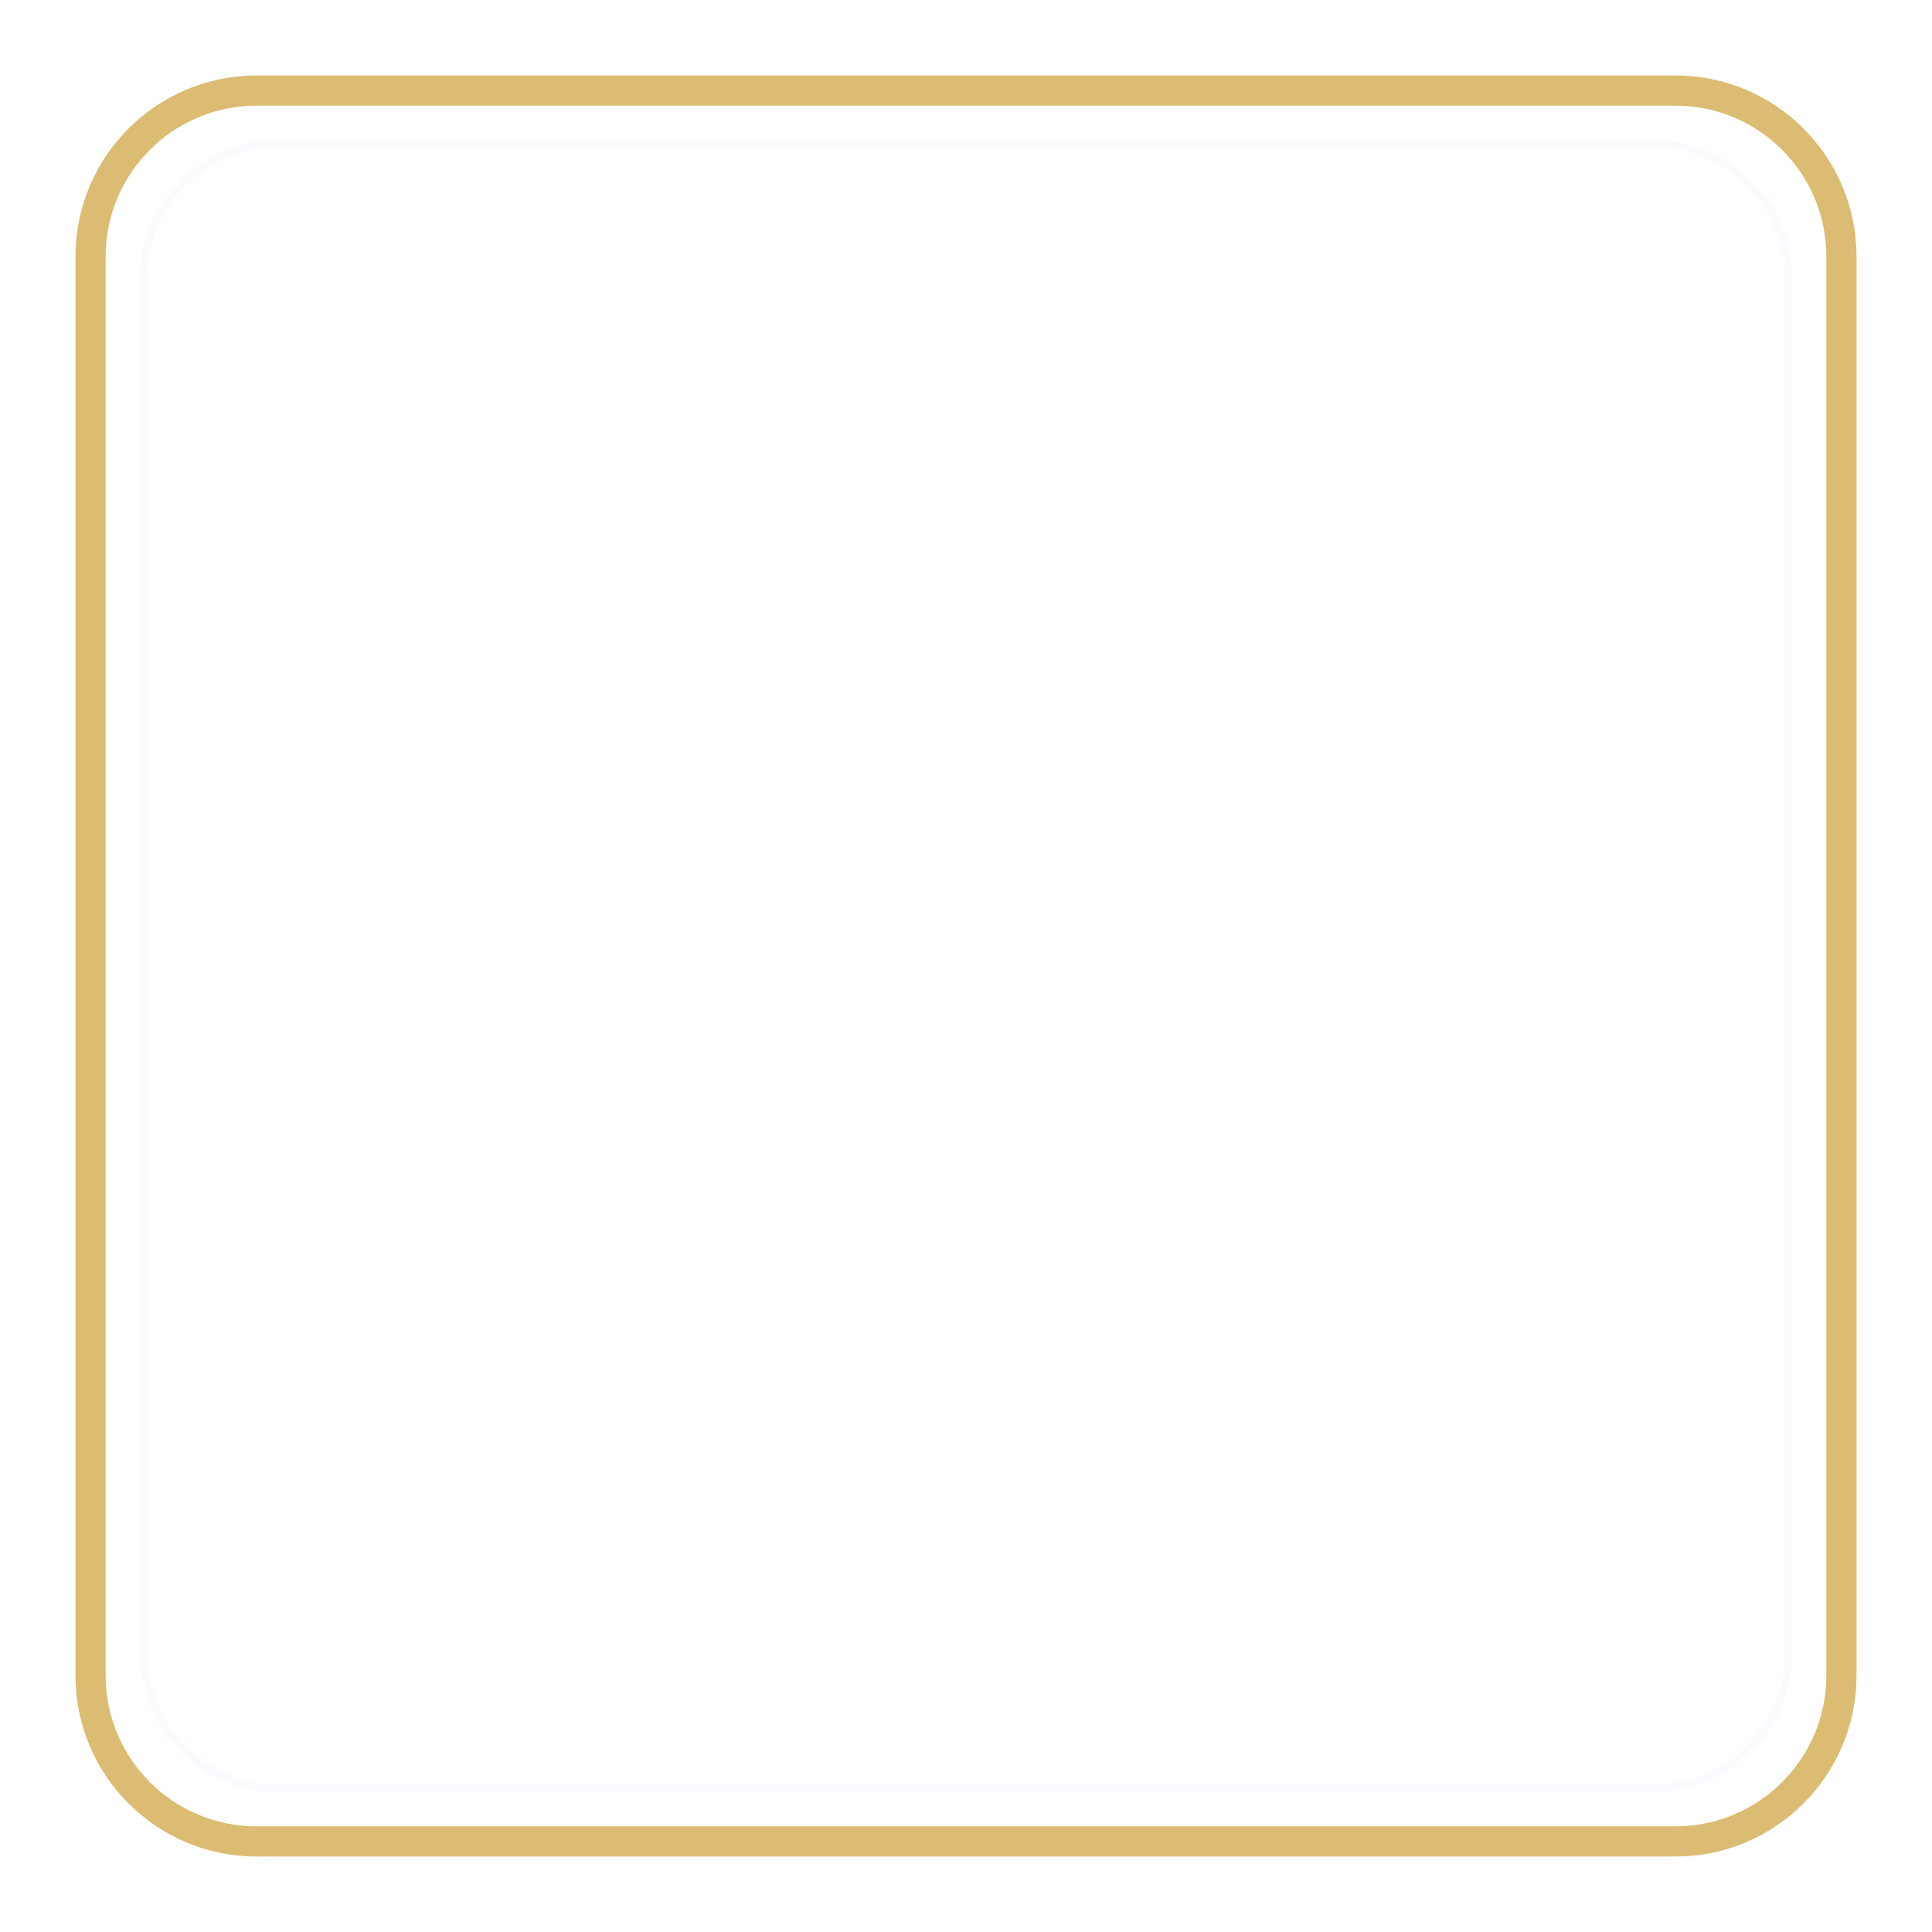
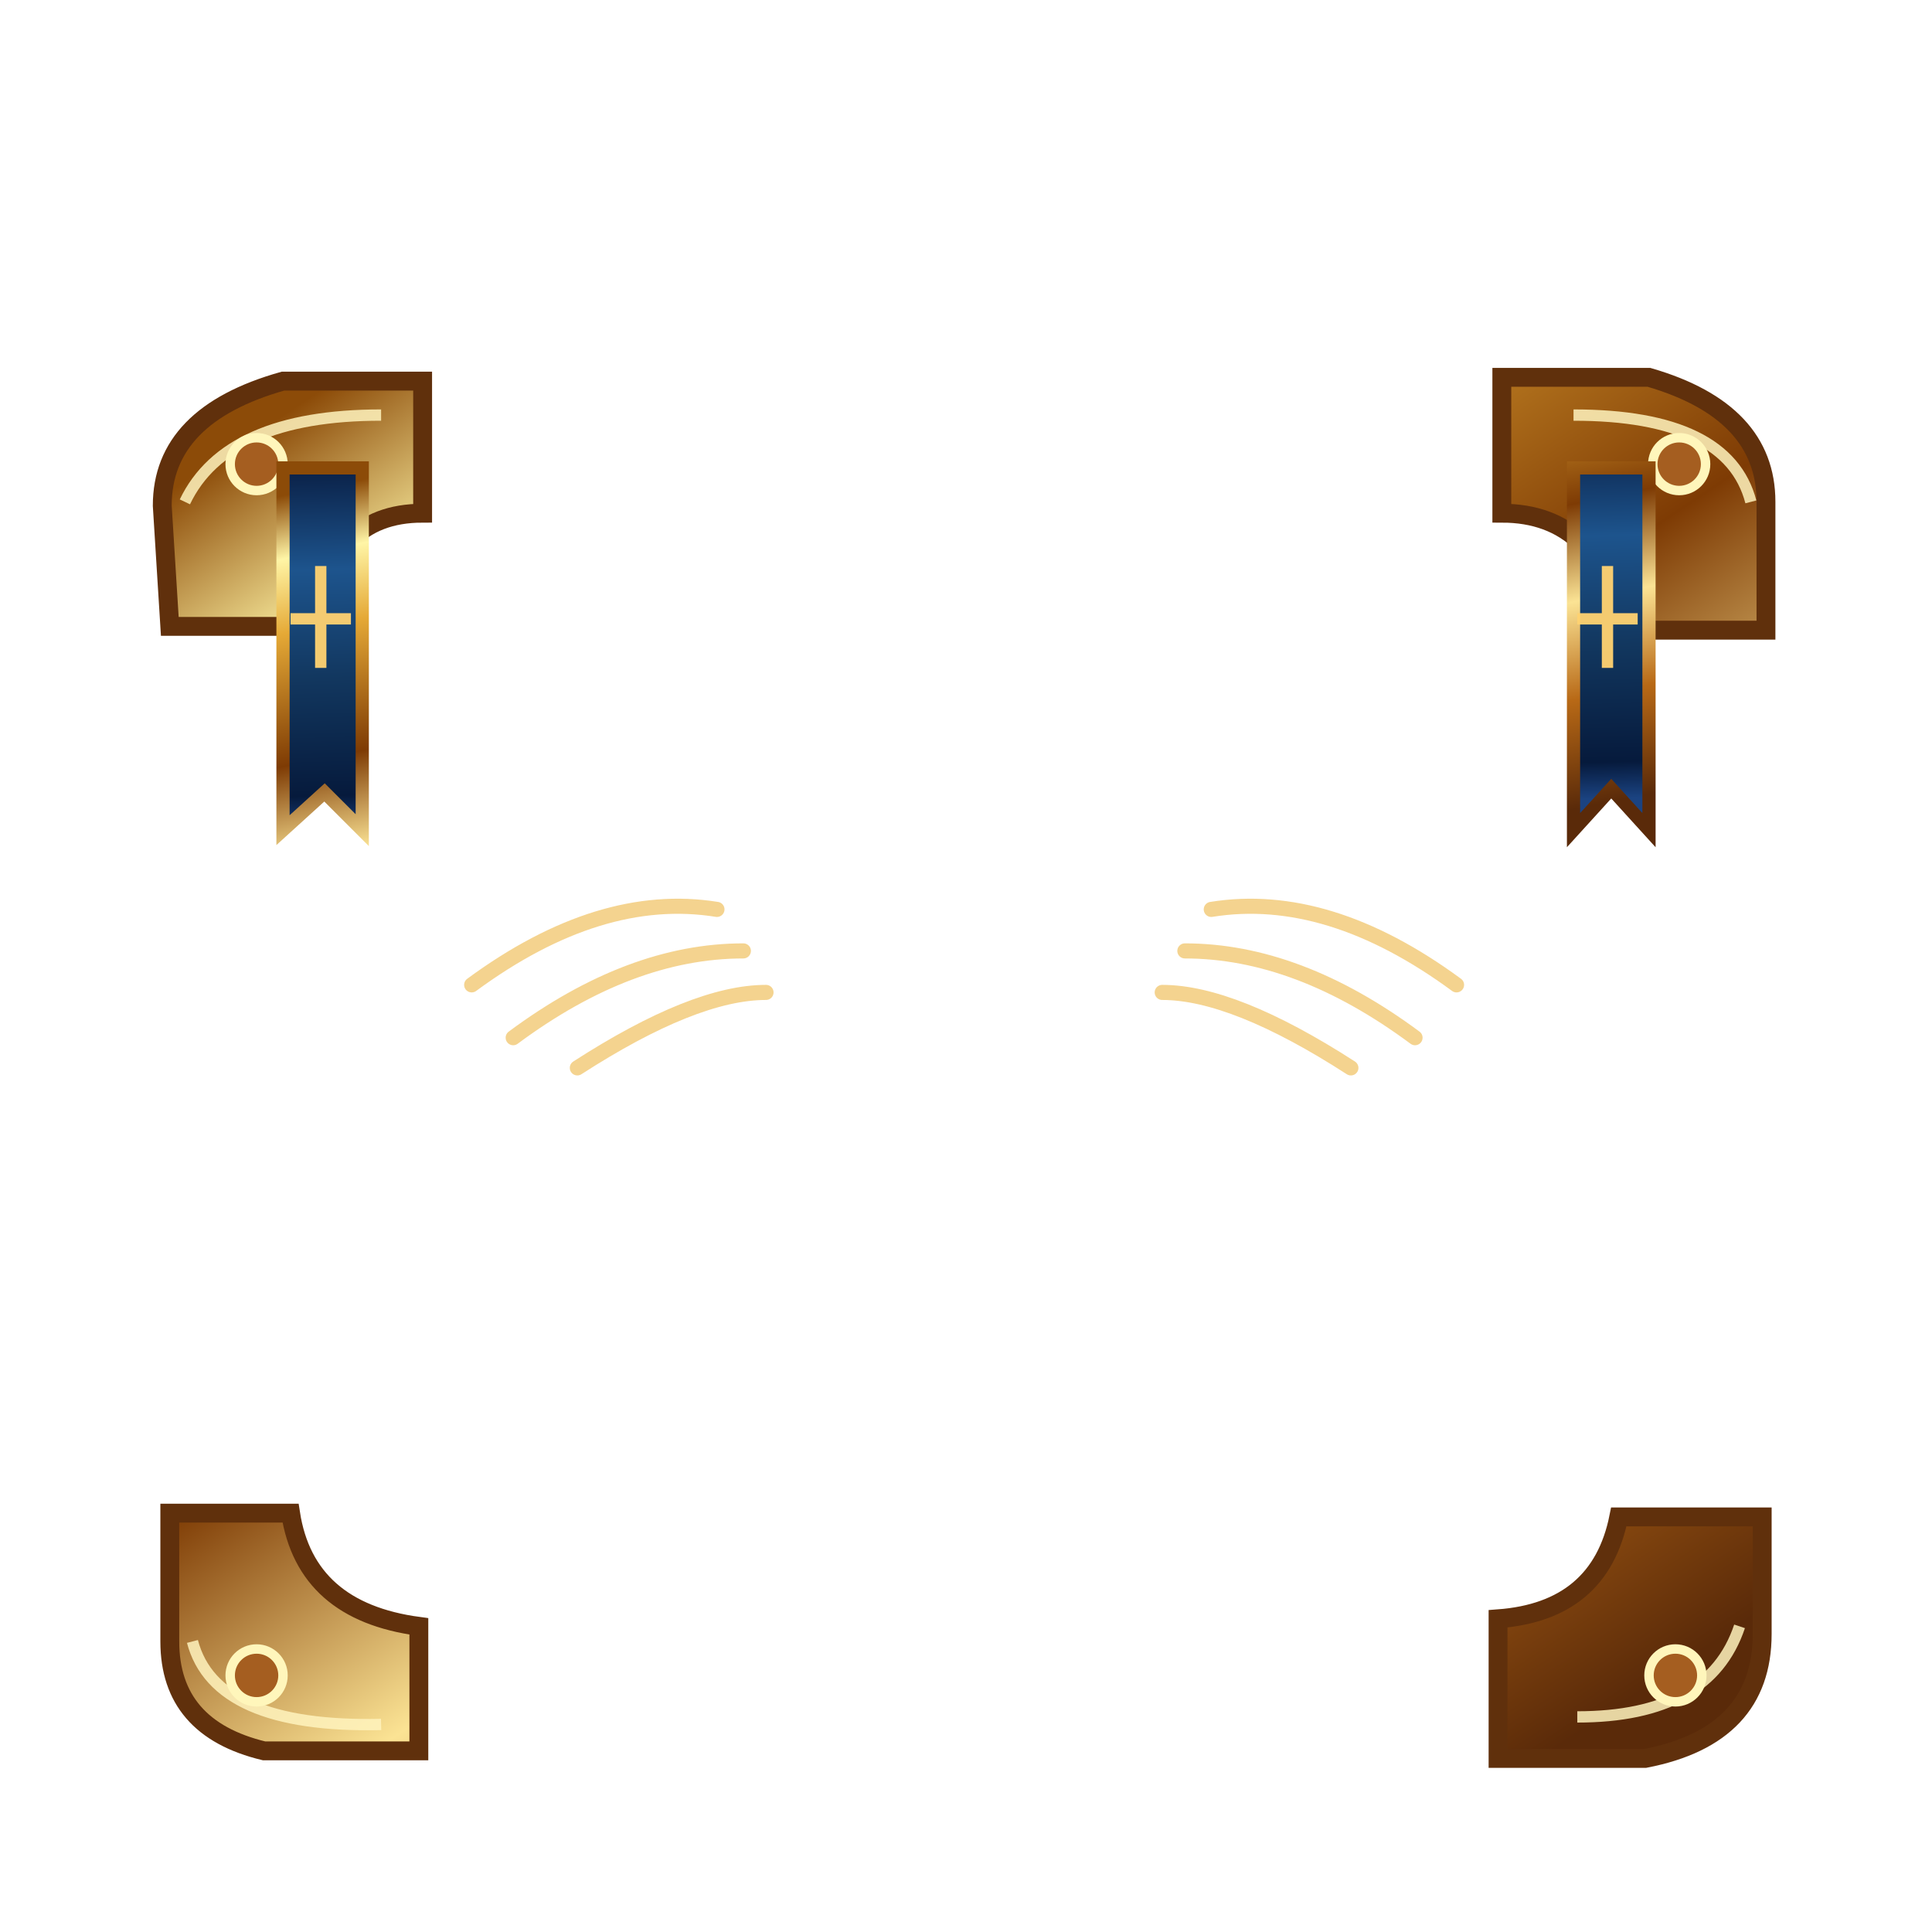
<svg xmlns="http://www.w3.org/2000/svg" width="512" height="512" viewBox="0 0 512 512">
-   <rect x="24" y="24" width="464" height="464" rx="44" fill="none" stroke="#dcbc72" stroke-width="8" />
-   <rect x="38" y="38" width="436" height="436" rx="36" fill="none" stroke="#f7edff" stroke-opacity="0.26" stroke-width="2" />
+   <defs>
+     <linearGradient id="gold" x1=".1" y1="0" x2=".87" y2="1">
+       <stop stop-color="#8c4b08" />
+       <stop offset=".11" stop-color="#fff5a6" />
+       <stop offset=".24" stop-color="#e5a936" />
+       <stop offset=".47" stop-color="#7e3b04" />
+       <stop offset=".64" stop-color="#fbe394" />
+       <stop offset=".81" stop-color="#b86916" />
+       <stop offset="1" stop-color="#5a2a09" />
+     </linearGradient>
+     <linearGradient id="wood" x1="0" y1="0" x2="0" y2="1">
+       <stop stop-color="#9f6233" />
+       <stop offset=".26" stop-color="#754020" />
+       <stop offset=".55" stop-color="#9b562b" />
+       <stop offset=".8" stop-color="#744025" />
+       <stop offset="1" stop-color="#3e1e11" />
+     </linearGradient>
+     <linearGradient id="woodEdge" x1="0" y1="0" x2="1" y2=".2">
+       <stop stop-color="#3a190b" />
+       <stop offset=".22" stop-color="#9e5b28" />
+       <stop offset=".5" stop-color="#714020" />
+       <stop offset=".8" stop-color="#c17b38" />
+       <stop offset="1" stop-color="#351708" />
+     </linearGradient>
+     <linearGradient id="blue" x1="0" y1="0" x2=".1" y2="1">
+       <stop stop-color="#0a2046" />
+       <stop offset=".28" stop-color="#1d548d" />
+       <stop offset=".58" stop-color="#12375f" />
+       <stop offset=".9" stop-color="#061a3c" />
+       <stop offset="1" stop-color="#1b4381" />
+     </linearGradient>
+     <linearGradient id="goldWhite" x1="0" y1="0" x2=".9" y2="1">
+       <stop stop-color="#fff4a5" />
+       <stop offset=".32" stop-color="#f5c45c" />
+       <stop offset=".67" stop-color="#8b4a12" />
+       <stop offset="1" stop-color="#f6d58d" />
+     </linearGradient>
+     <filter id="deepShadow" x="-30%" y="-30%" width="160%" height="180%">
+       <feDropShadow dx="0" dy="9" stdDeviation="8" flood-color="#081022" flood-opacity=".74" />
+     </filter>
+     <filter id="glow" x="-40%" y="-40%" width="180%" height="180%">
+       <feGaussianBlur stdDeviation="6" />
+     </filter>
+   </defs>
+   <path d="M43 134q0-24 32-33h37v35q-25 0-28 30H45z M398 100h39q31 9 31 33v34h-38q-6-31-32-31z M45 401h32q4 26 34 30v33H70q-25-6-25-29z M429 402h38v31q0 27-31 33h-39v-37q27-2 32-27z" fill="url(#gold)" stroke="#60300c" stroke-width="5" />
+   <path d="M49 133q11-23 52-23 M417 110q41 0 47 23 M51 435q6 23 50 22 M418 455q35 0 43-24" fill="none" stroke="#fff3bd" stroke-width="3" opacity=".85" />
+   <g fill="#a55e20" stroke="#fff6bb" stroke-width="2.5">
+     <circle cx="68" cy="123" r="7" />
+     <circle cx="445" cy="123" r="7" />
+     <circle cx="68" cy="444" r="7" />
+     <circle cx="444" cy="444" r="7" />
+   </g>
+   <path d="M75 124h21v96l-10-10-11 10z M417 124h20v96l-10-11-10 11z" fill="url(#blue)" stroke="url(#gold)" stroke-width="3.5" />
+   <path d="M85 150v27m-8-13h16 M426 150v27m-8-13h16" fill="none" stroke="#ffd270" stroke-width="3" opacity=".95" />
+   <path d="M125 261q34-25 65-20m-54 34q31-23 61-23m-44 31q31-20 50-20 M386 261q-34-25-65-20m54 34q-31-23-61-23m44 31q-31-20-50-20" stroke="#f1c66e" stroke-width="4" stroke-linecap="round" fill="none" opacity=".77" />
</svg>
